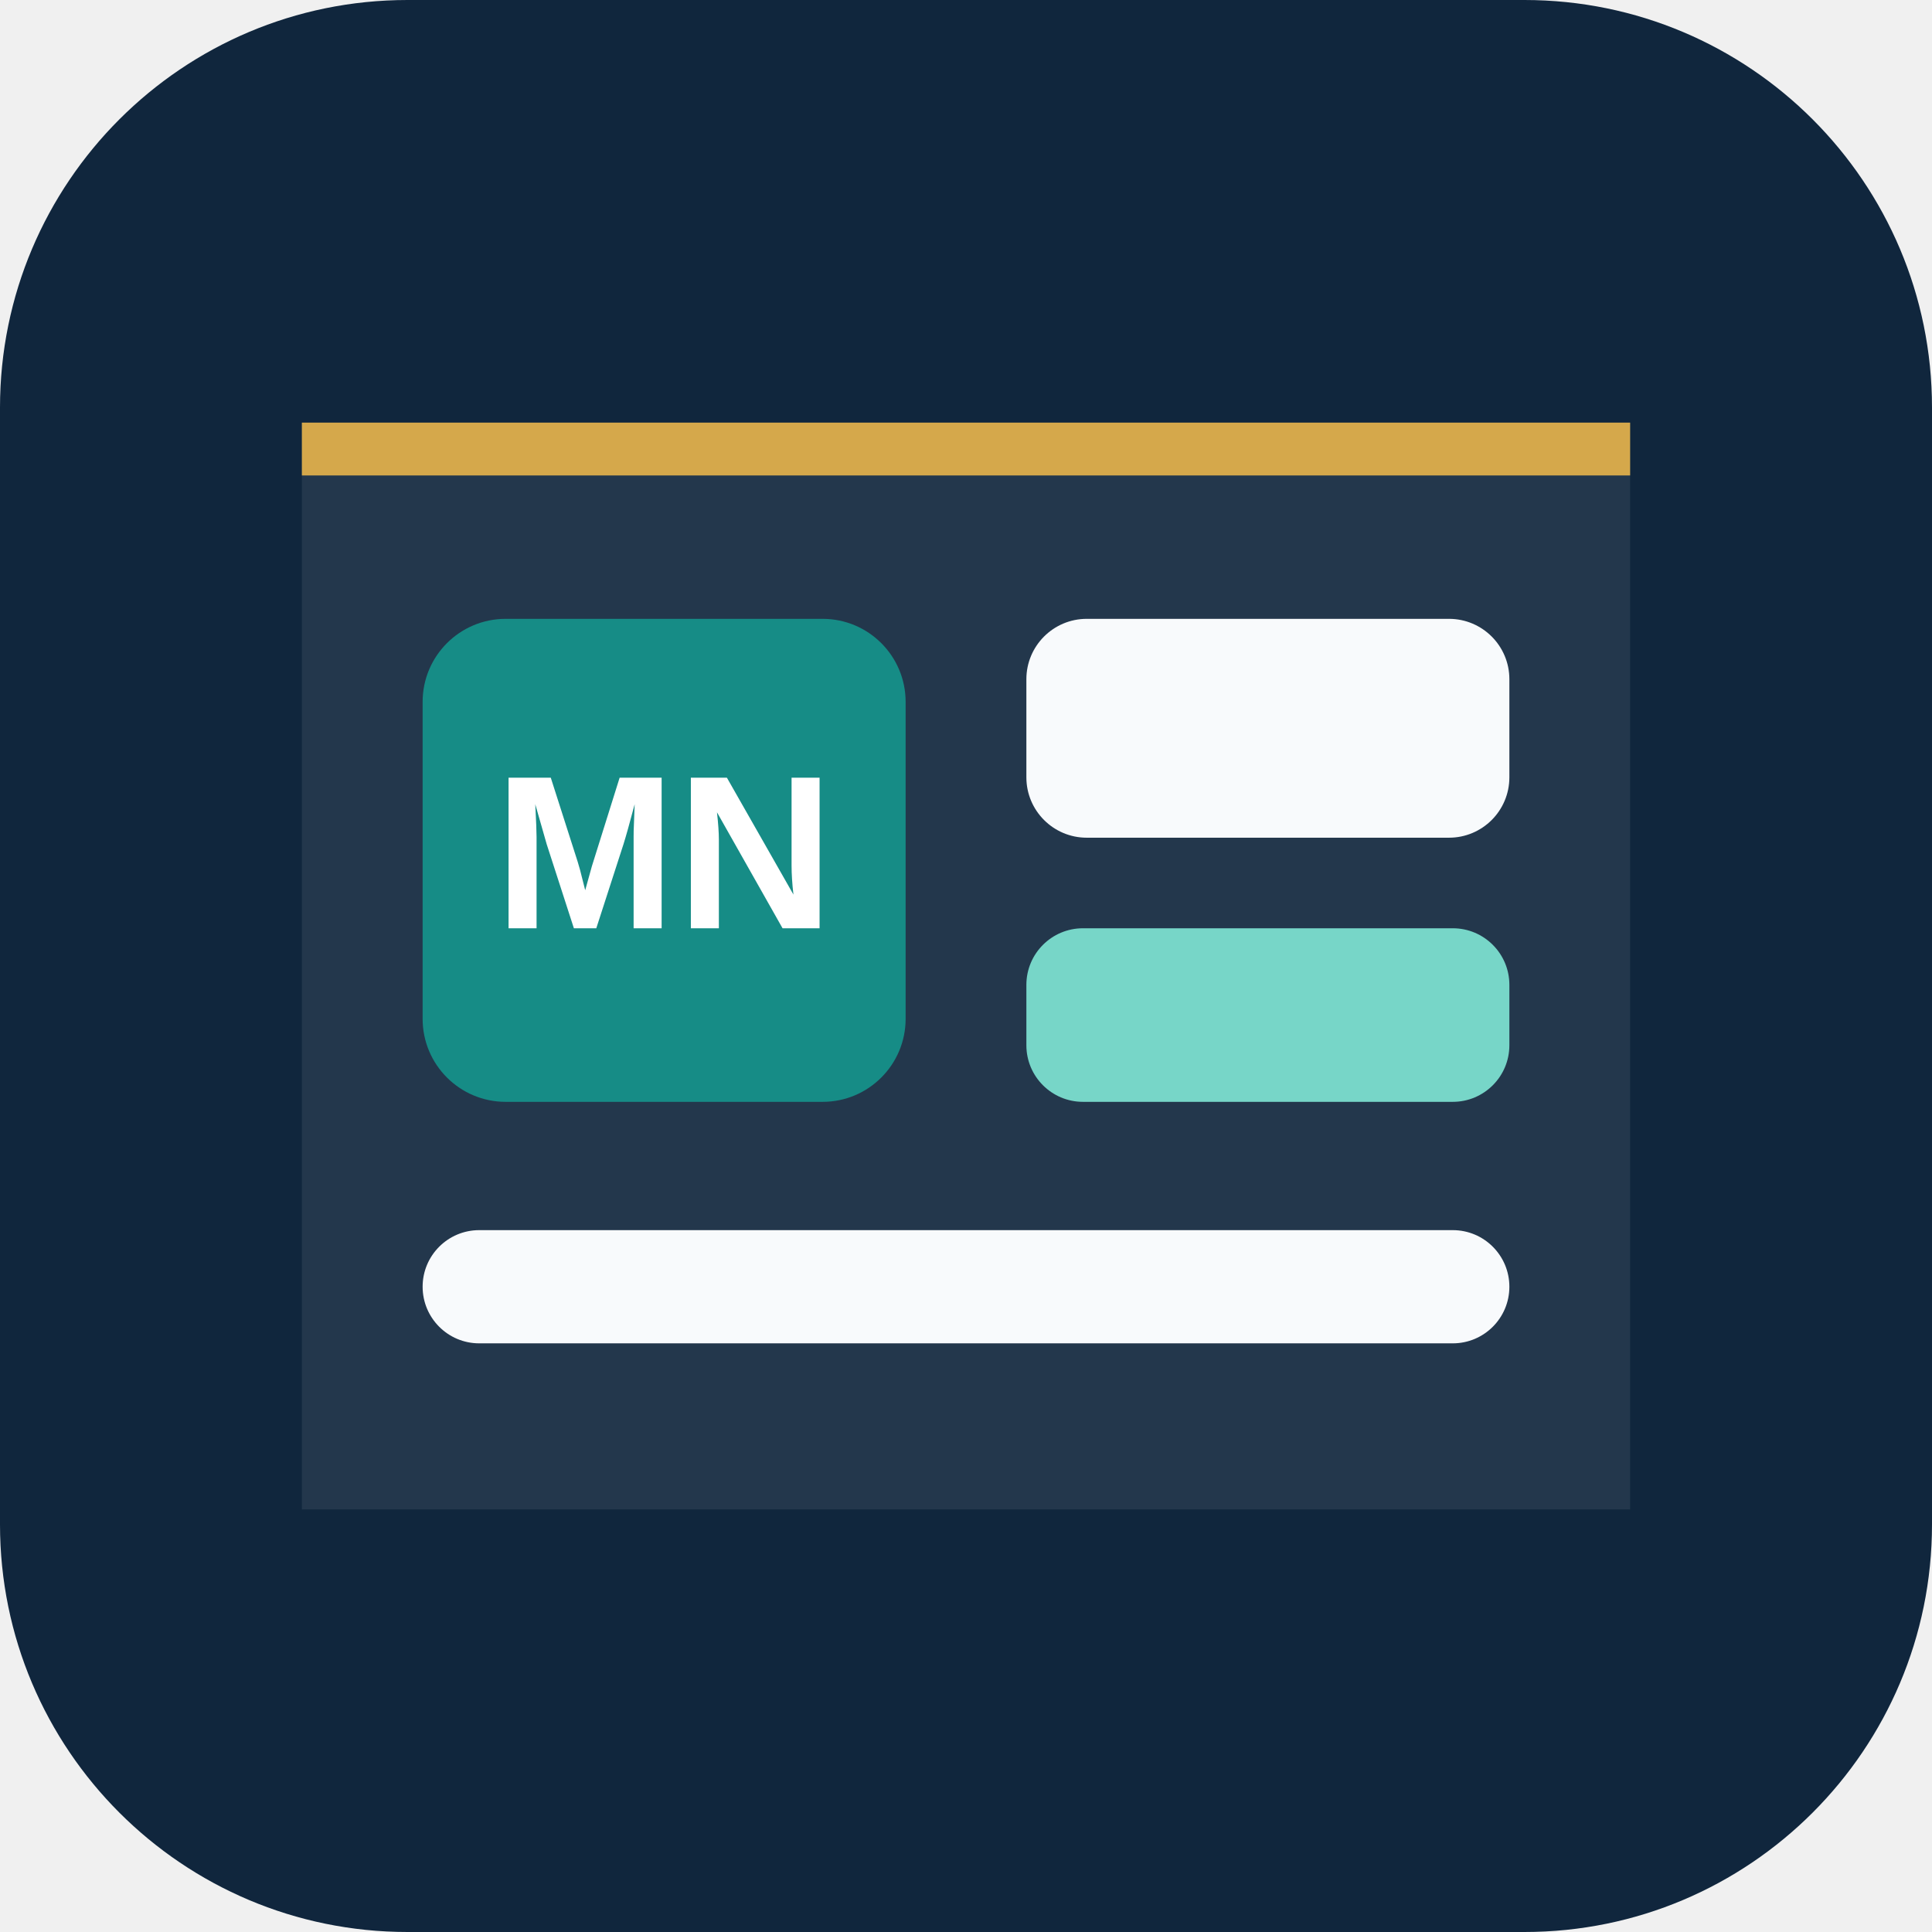
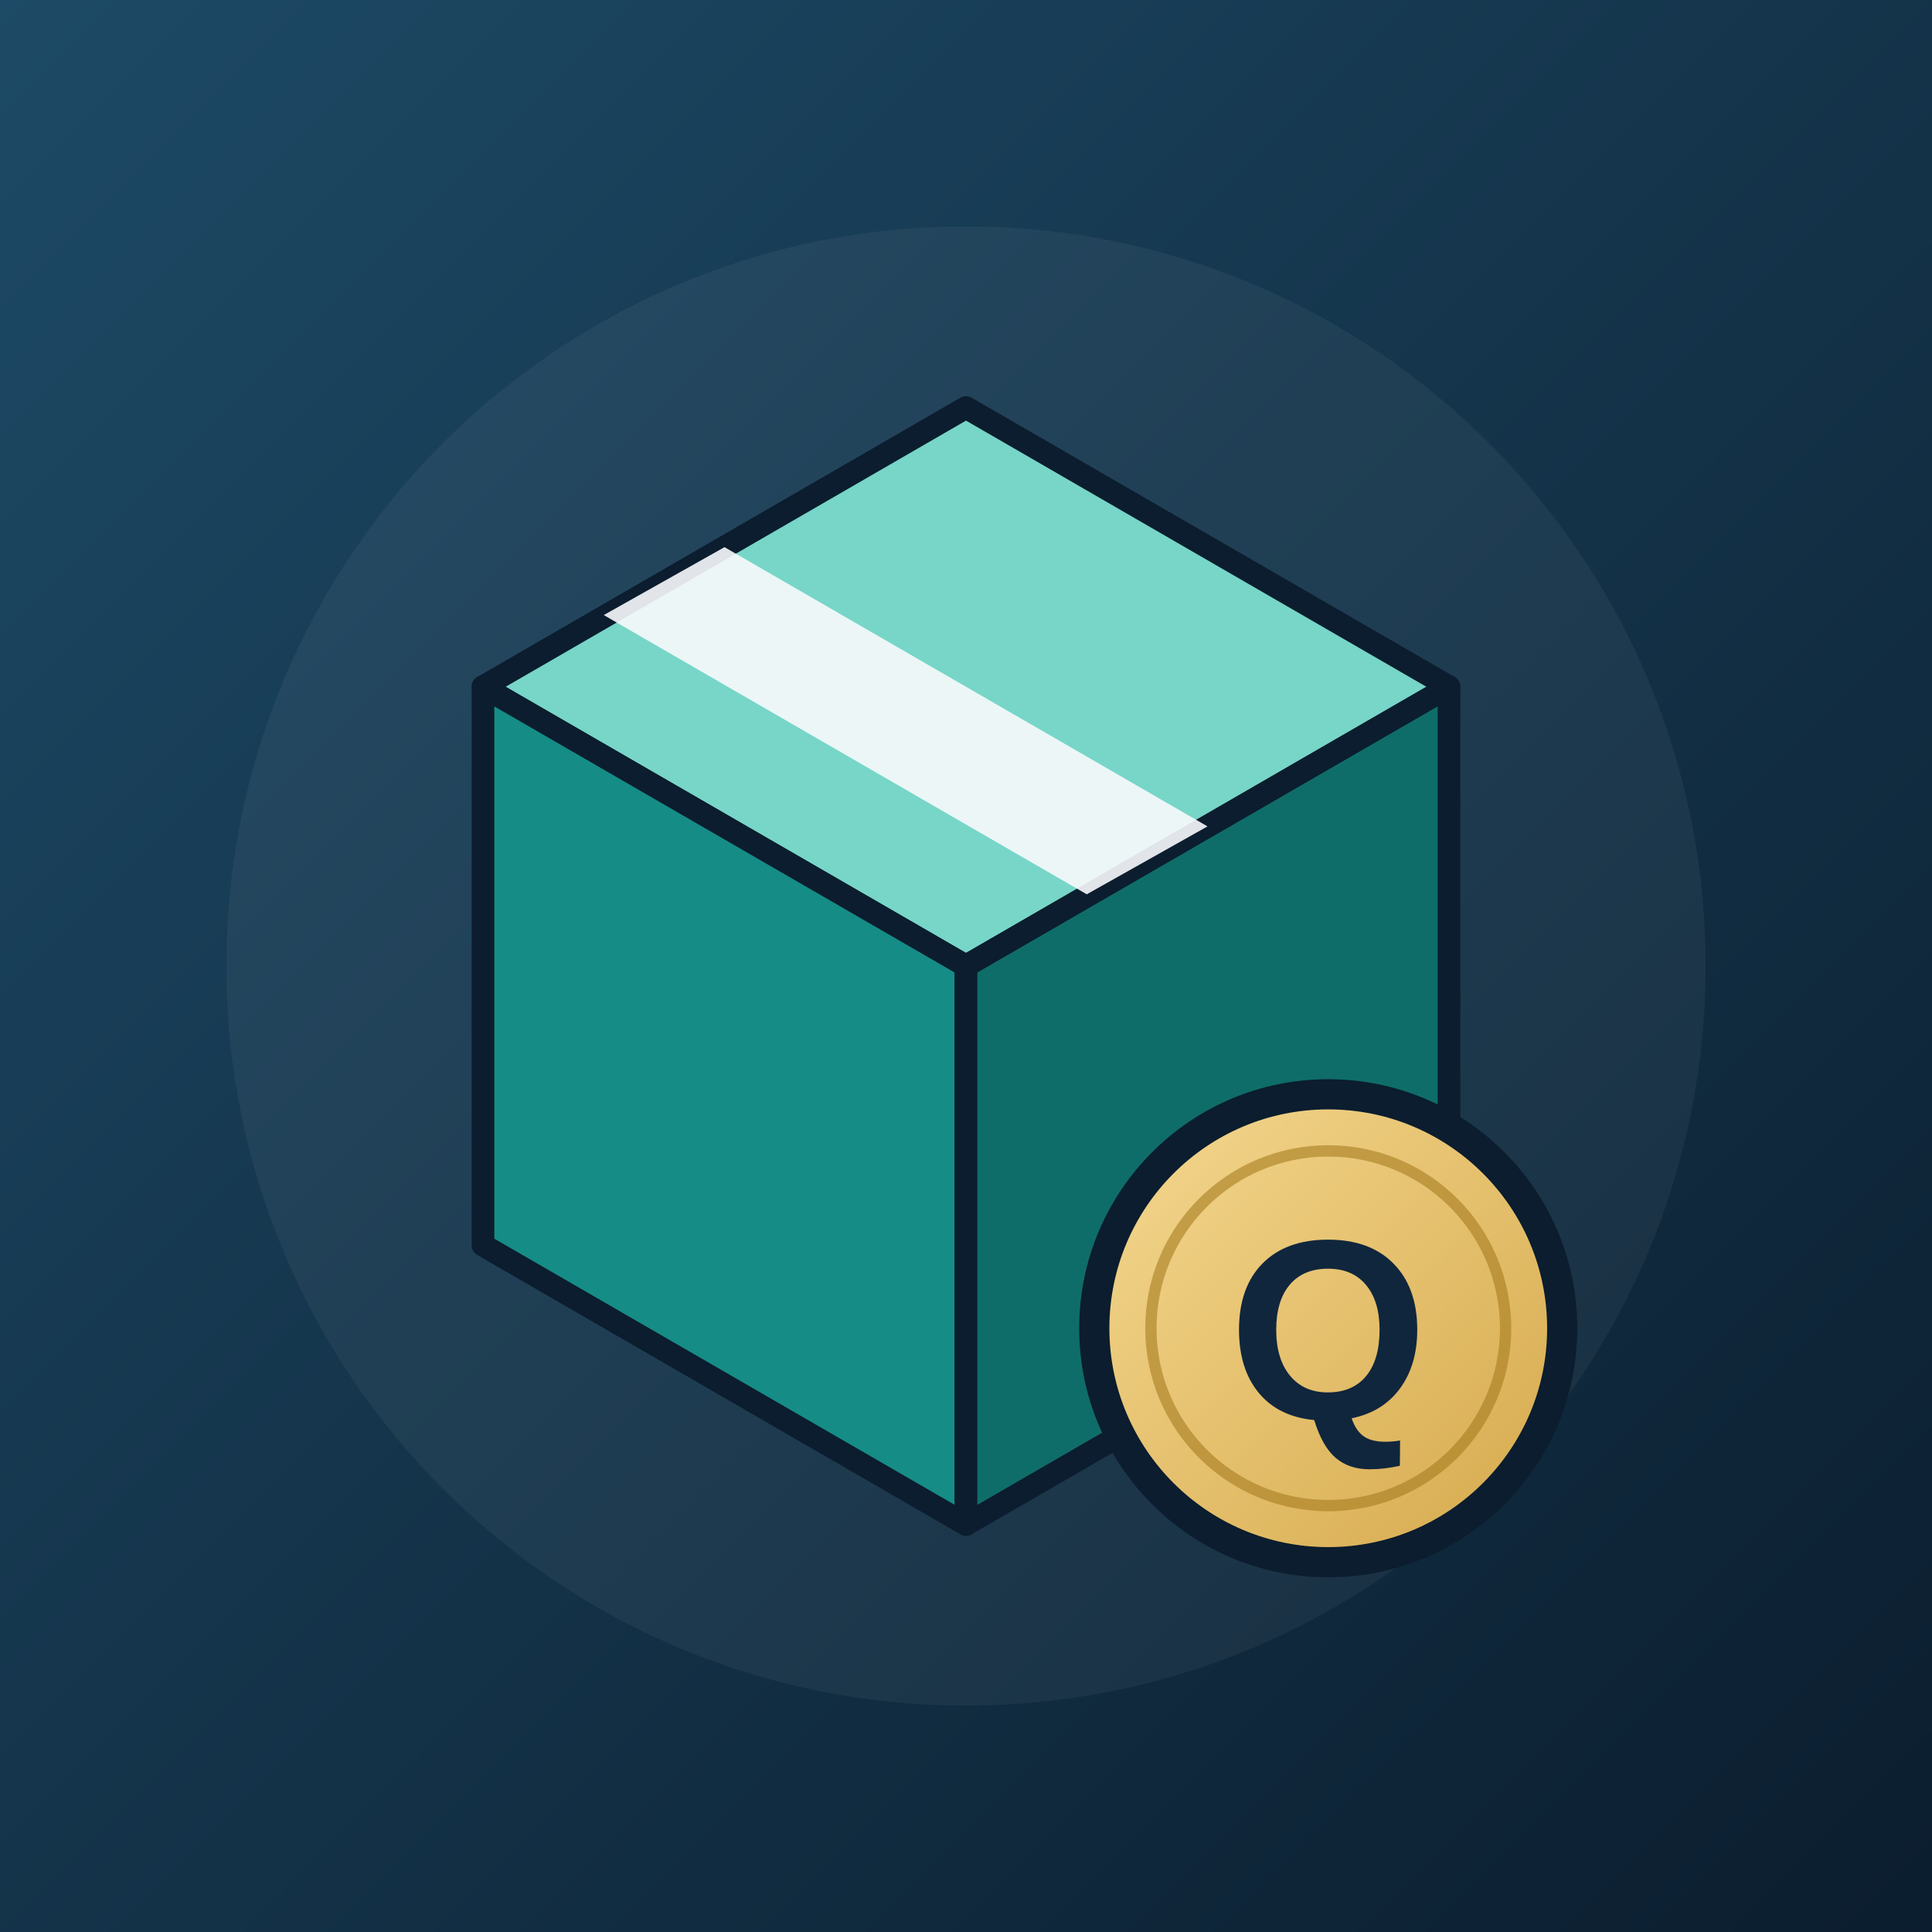
<svg xmlns="http://www.w3.org/2000/svg" viewBox="0 0 512 512">
-   <rect width="512" height="512" rx="108" fill="#10263d" />
-   <path d="M80 112h352v288H80z" fill="#fff" opacity=".08" />
-   <path d="M80 112h352v14H80z" fill="#d5a84b" />
-   <rect x="112" y="164" width="128" height="128" rx="22" fill="#168c86" />
-   <rect x="272" y="164" width="128" height="58" rx="16" fill="#f8fafc" />
-   <rect x="272" y="246" width="128" height="46" rx="15" fill="#77d6c8" />
-   <rect x="112" y="326" width="288" height="30" rx="15" fill="#f8fafc" />
-   <text x="176" y="246" text-anchor="middle" font-family="Arial, sans-serif" font-size="58" font-weight="700" fill="#fff">MN</text>
+   <defs>
+     <linearGradient id="fondo" x1="0" y1="0" x2="1" y2="1">
+       <stop offset="0" stop-color="#1d4a66" />
+       <stop offset="1" stop-color="#0b1d2e" />
+     </linearGradient>
+     <linearGradient id="moneda" x1="0" y1="0" x2="1" y2="1">
+       <stop offset="0" stop-color="#f5d991" />
+       <stop offset="1" stop-color="#d5a84b" />
+     </linearGradient>
+   </defs>
+   <rect width="512" height="512" fill="url(#fondo)" />
+   <circle cx="256" cy="256" r="196" fill="#fff" opacity=".05" />
+   <g stroke="#0b1d2e" stroke-width="6" stroke-linejoin="round">
+     <path d="M256 108 384 182 256 256 128 182Z" fill="#77d6c8" />
+     <path d="M128 182 256 256V404L128 330Z" fill="#168c86" />
+     <path d="M384 182V330L256 404V256Z" fill="#0f6d69" />
+   </g>
+   <path d="M192 145 320 219 288 237 160 163Z" fill="#f8fafc" opacity=".9" />
+   <circle cx="352" cy="352" r="62" fill="url(#moneda)" stroke="#0b1d2e" stroke-width="8" />
+   <circle cx="352" cy="352" r="47" fill="none" stroke="#a67c1f" stroke-width="3" opacity=".6" />
+   <text x="352" y="376" text-anchor="middle" font-family="Arial, Helvetica, sans-serif" font-size="68" font-weight="700" fill="#10263d">Q</text>
</svg>
